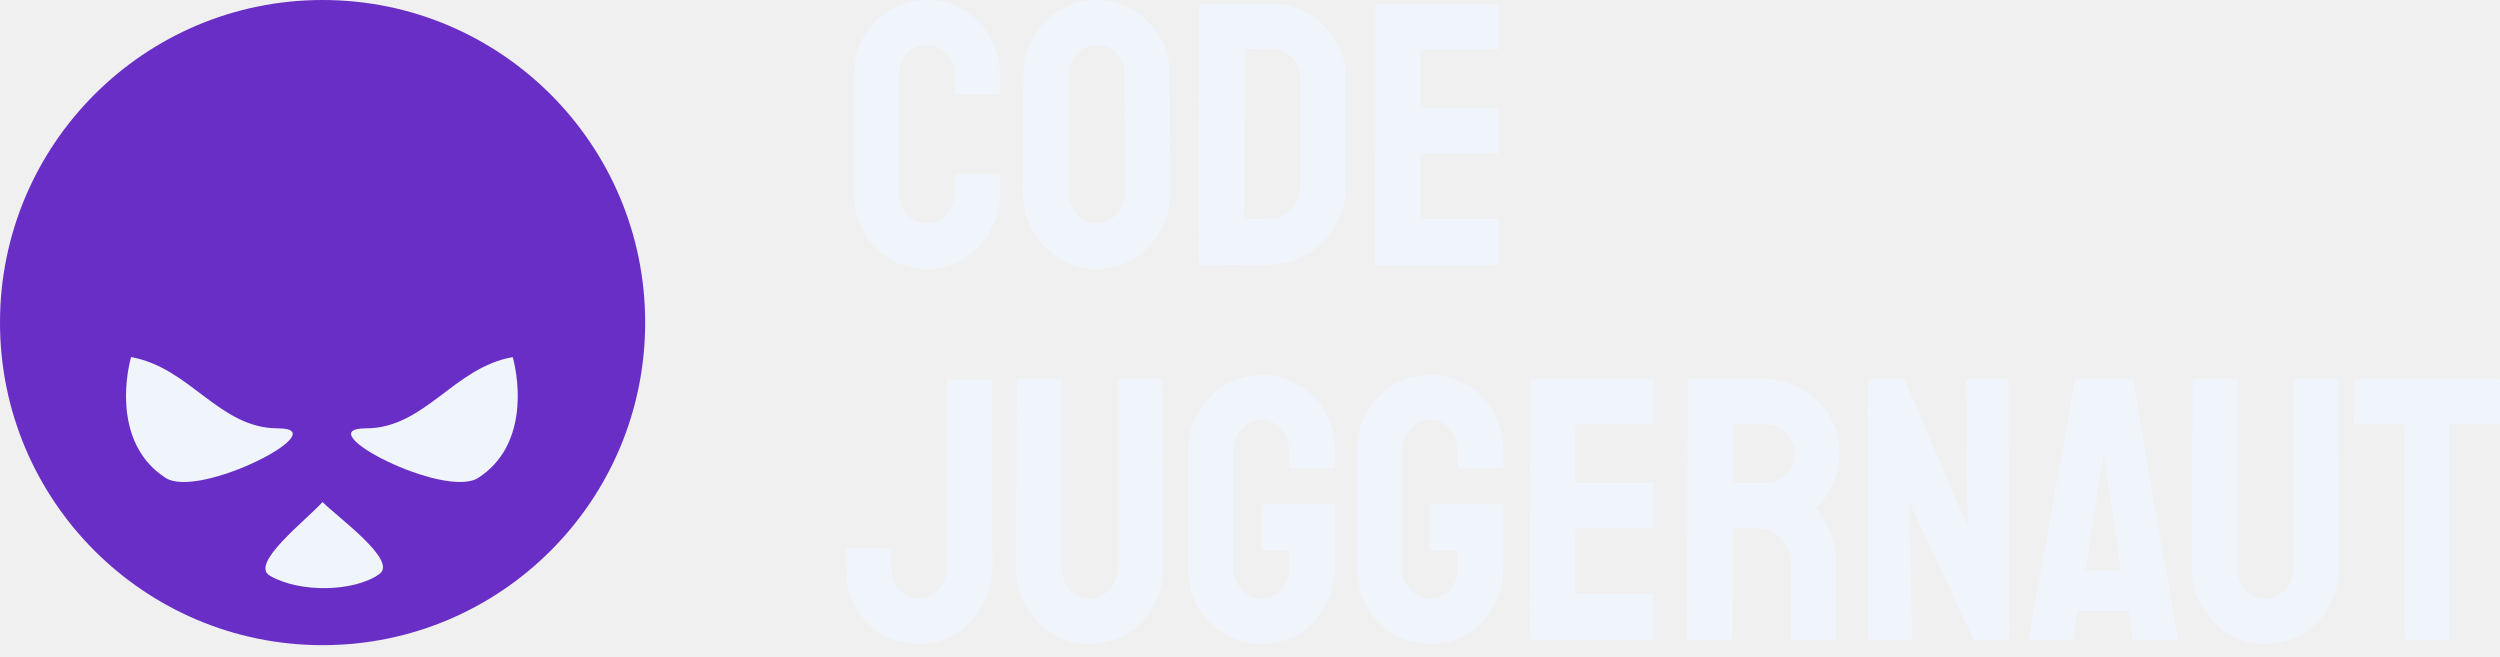
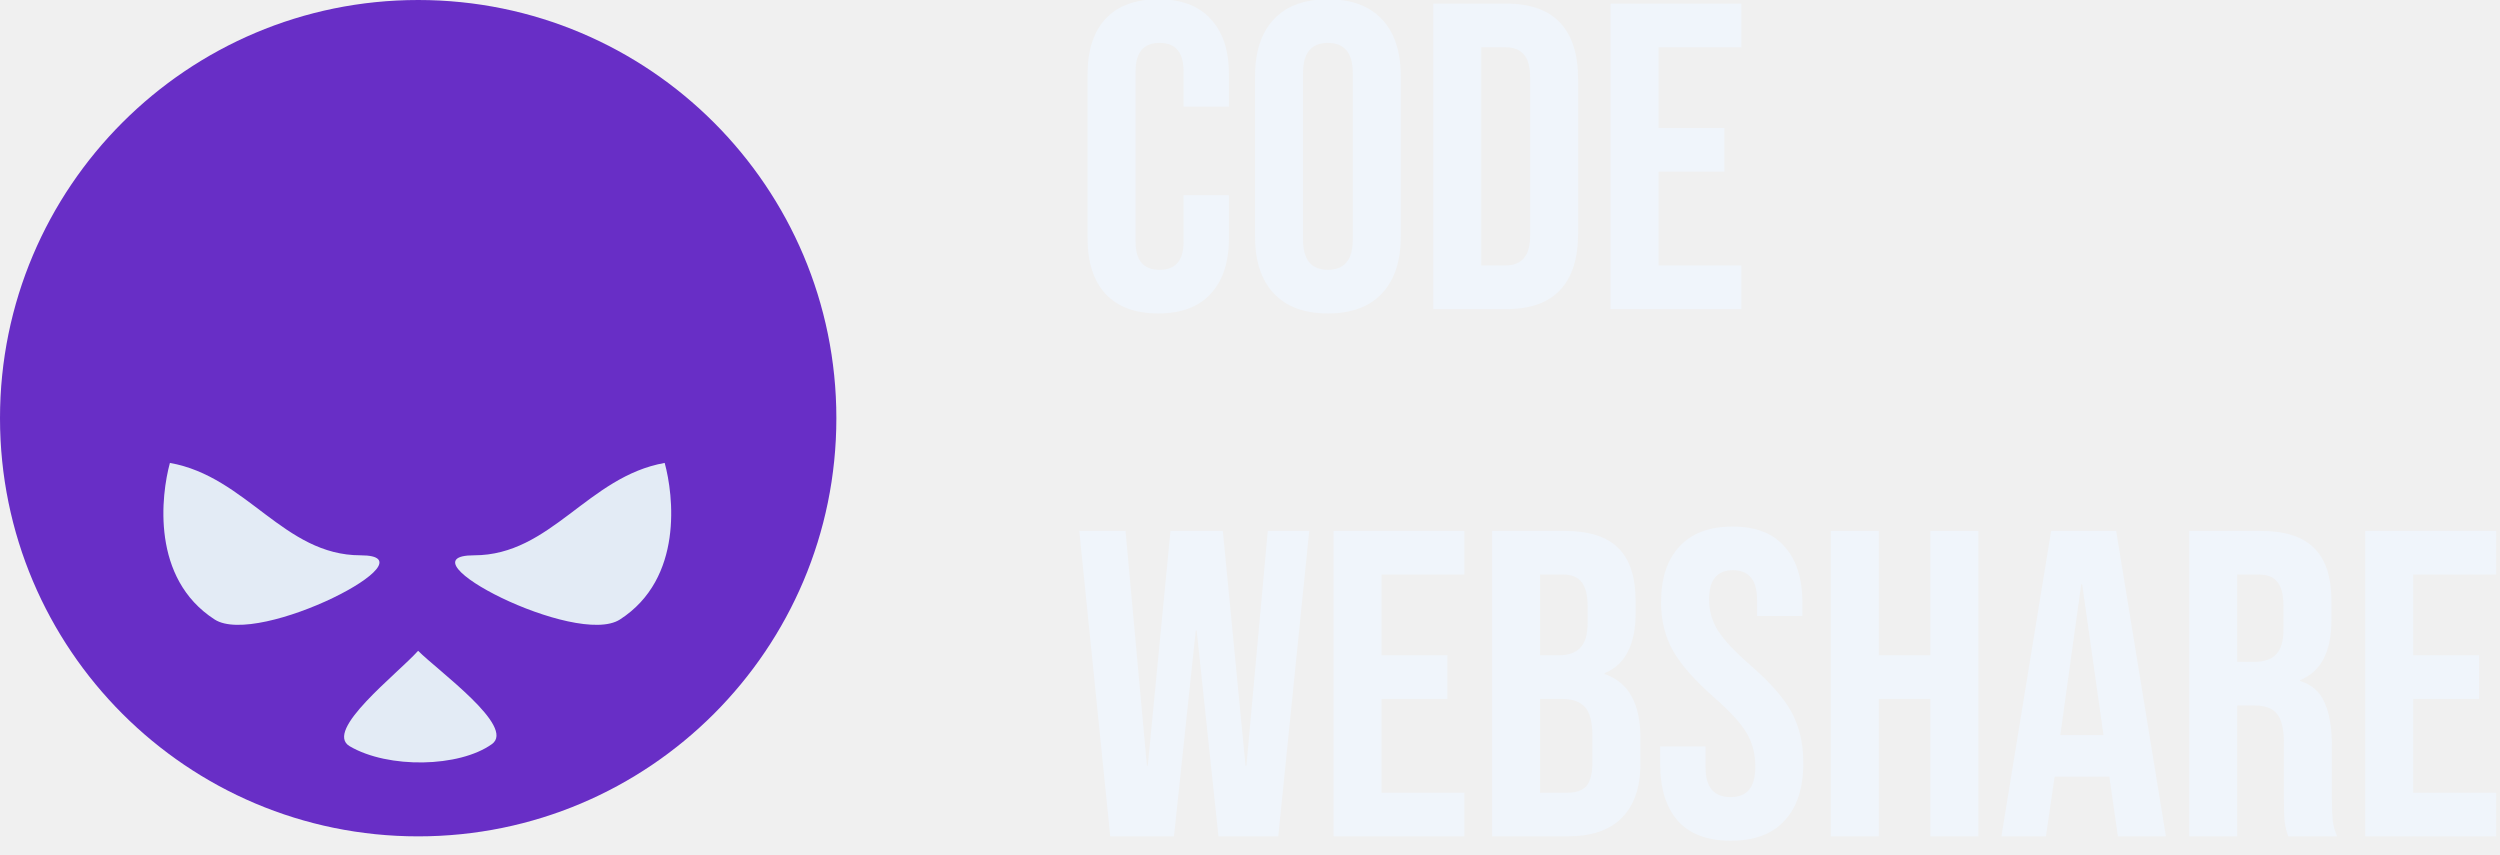
- <svg xmlns="http://www.w3.org/2000/svg" width="198" height="52" viewBox="0 0 198 52" fill="none">
-   <path d="M73.404 21.297C72.317 21.297 71.329 21.03 70.439 20.495C69.57 19.941 68.878 19.208 68.364 18.297C67.85 17.386 67.593 16.366 67.593 15.238L67.623 5.97C67.623 4.881 67.87 3.891 68.364 3C68.878 2.089 69.57 1.366 70.439 0.832C71.329 0.277 72.317 0 73.404 0C74.492 0 75.47 0.267 76.34 0.802C77.21 1.337 77.901 2.059 78.415 2.97C78.929 3.861 79.186 4.861 79.186 5.97V7.337C79.186 7.416 79.147 7.455 79.068 7.455H75.747C75.668 7.455 75.628 7.416 75.628 7.337V5.97C75.628 5.317 75.411 4.752 74.976 4.277C74.561 3.802 74.037 3.564 73.404 3.564C72.693 3.564 72.149 3.812 71.774 4.307C71.398 4.782 71.21 5.337 71.21 5.97V15.238C71.21 15.97 71.418 16.564 71.833 17.02C72.268 17.475 72.792 17.703 73.404 17.703C74.037 17.703 74.561 17.456 74.976 16.96C75.411 16.446 75.628 15.871 75.628 15.238V13.871C75.628 13.792 75.668 13.752 75.747 13.752H79.097C79.176 13.752 79.216 13.792 79.216 13.871V15.238C79.216 16.366 78.949 17.386 78.415 18.297C77.901 19.208 77.21 19.941 76.34 20.495C75.47 21.03 74.492 21.297 73.404 21.297ZM86.869 21.297C85.802 21.297 84.823 21.03 83.934 20.495C83.064 19.941 82.363 19.218 81.829 18.327C81.295 17.416 81.028 16.416 81.028 15.327L81.058 5.911C81.058 4.822 81.315 3.832 81.829 2.941C82.363 2.05 83.074 1.337 83.964 0.802C84.853 0.267 85.822 0 86.869 0C87.937 0 88.905 0.267 89.775 0.802C90.645 1.337 91.337 2.05 91.851 2.941C92.384 3.832 92.651 4.822 92.651 5.911L92.681 15.327C92.681 16.416 92.414 17.416 91.88 18.327C91.366 19.218 90.665 19.941 89.775 20.495C88.905 21.03 87.937 21.297 86.869 21.297ZM86.869 17.703C87.462 17.703 87.976 17.465 88.411 16.99C88.866 16.495 89.093 15.941 89.093 15.327L89.064 5.911C89.064 5.257 88.856 4.703 88.441 4.248C88.026 3.792 87.502 3.564 86.869 3.564C86.257 3.564 85.733 3.792 85.298 4.248C84.863 4.683 84.646 5.238 84.646 5.911V15.327C84.646 15.98 84.863 16.545 85.298 17.02C85.733 17.475 86.257 17.703 86.869 17.703ZM95.083 21C94.985 21 94.935 20.951 94.935 20.852L94.995 0.446C94.995 0.366 95.034 0.327 95.113 0.327L100.658 0.297C101.745 0.277 102.733 0.535 103.623 1.069C104.532 1.604 105.253 2.327 105.787 3.238C106.321 4.129 106.588 5.119 106.588 6.208V14.733C106.588 15.881 106.311 16.931 105.758 17.881C105.204 18.812 104.463 19.554 103.534 20.109C102.605 20.663 101.557 20.951 100.391 20.97L95.083 21ZM98.552 17.346H100.391C101.122 17.346 101.735 17.089 102.229 16.574C102.743 16.059 103 15.445 103 14.733V6.178C103 5.545 102.763 5 102.288 4.545C101.834 4.069 101.29 3.842 100.658 3.861L98.582 3.891L98.552 17.346ZM109.039 21C108.96 21 108.921 20.951 108.921 20.852L108.95 0.446C108.95 0.366 108.99 0.327 109.069 0.327H118.587C118.666 0.327 118.705 0.376 118.705 0.475V3.802C118.705 3.881 118.666 3.921 118.587 3.921H112.509V8.554H118.587C118.666 8.554 118.705 8.594 118.705 8.673L118.735 12.03C118.735 12.109 118.695 12.149 118.616 12.149H112.509V17.346H118.616C118.695 17.346 118.735 17.396 118.735 17.495V20.881C118.735 20.96 118.695 21 118.616 21H109.039ZM72.811 51C71.705 51 70.706 50.742 69.817 50.228C68.947 49.693 68.255 48.97 67.741 48.059C67.247 47.129 67 46.089 67 44.941V43.574C67 43.495 67.04 43.455 67.119 43.455H70.469C70.548 43.455 70.588 43.505 70.588 43.604V44.941C70.588 45.673 70.795 46.267 71.21 46.723C71.625 47.178 72.159 47.406 72.811 47.406C73.404 47.406 73.918 47.158 74.353 46.663C74.788 46.168 75.006 45.594 75.006 44.941V30.178C75.006 30.099 75.045 30.059 75.124 30.059H78.445C78.524 30.059 78.564 30.109 78.564 30.208L78.593 44.941C78.593 46.03 78.326 47.04 77.793 47.97C77.279 48.881 76.587 49.614 75.717 50.168C74.847 50.723 73.879 51 72.811 51ZM86.29 51C85.242 51 84.273 50.733 83.384 50.198C82.494 49.644 81.783 48.911 81.249 48C80.735 47.089 80.478 46.089 80.478 45L80.537 30.148C80.537 30.069 80.577 30.03 80.656 30.03H83.977C84.056 30.03 84.096 30.069 84.096 30.148V45C84.096 45.673 84.303 46.248 84.718 46.723C85.153 47.178 85.677 47.406 86.29 47.406C86.922 47.406 87.446 47.178 87.861 46.723C88.296 46.248 88.513 45.673 88.513 45V30.148C88.513 30.069 88.553 30.03 88.632 30.03H91.953C92.032 30.03 92.071 30.069 92.071 30.148L92.131 45C92.131 46.109 91.864 47.119 91.33 48.03C90.816 48.941 90.115 49.663 89.225 50.198C88.355 50.733 87.377 51 86.29 51ZM99.898 51C98.831 51 97.862 50.733 96.992 50.198C96.123 49.663 95.421 48.95 94.887 48.059C94.373 47.148 94.116 46.139 94.116 45.03V35.614C94.116 34.545 94.373 33.564 94.887 32.673C95.421 31.762 96.123 31.04 96.992 30.505C97.882 29.97 98.85 29.703 99.898 29.703C100.985 29.703 101.964 29.97 102.833 30.505C103.723 31.02 104.425 31.723 104.938 32.614C105.452 33.505 105.709 34.505 105.709 35.614V36.98C105.709 37.059 105.66 37.099 105.561 37.099H102.24C102.161 37.099 102.122 37.059 102.122 36.98V35.852C102.122 35.099 101.904 34.475 101.469 33.98C101.054 33.485 100.53 33.238 99.898 33.238C99.325 33.238 98.811 33.475 98.356 33.95C97.921 34.426 97.704 34.98 97.704 35.614V45.03C97.704 45.683 97.921 46.248 98.356 46.723C98.791 47.178 99.305 47.406 99.898 47.406C100.53 47.406 101.054 47.178 101.469 46.723C101.904 46.267 102.122 45.703 102.122 45.03V43.574H100.046C99.947 43.574 99.898 43.525 99.898 43.426V40.099C99.898 40 99.947 39.95 100.046 39.95H105.591C105.67 39.95 105.709 40 105.709 40.099V45.03C105.709 46.139 105.443 47.148 104.909 48.059C104.395 48.95 103.703 49.663 102.833 50.198C101.964 50.733 100.985 51 99.898 51ZM113.247 51C112.179 51 111.21 50.733 110.341 50.198C109.471 49.663 108.769 48.95 108.235 48.059C107.722 47.148 107.465 46.139 107.465 45.03V35.614C107.465 34.545 107.722 33.564 108.235 32.673C108.769 31.762 109.471 31.04 110.341 30.505C111.23 29.97 112.199 29.703 113.247 29.703C114.333 29.703 115.312 29.97 116.181 30.505C117.071 31.02 117.773 31.723 118.287 32.614C118.801 33.505 119.057 34.505 119.057 35.614V36.98C119.057 37.059 119.009 37.099 118.909 37.099H115.588C115.51 37.099 115.47 37.059 115.47 36.98V35.852C115.47 35.099 115.253 34.475 114.818 33.98C114.402 33.485 113.879 33.238 113.247 33.238C112.673 33.238 112.159 33.475 111.705 33.95C111.27 34.426 111.052 34.98 111.052 35.614V45.03C111.052 45.683 111.27 46.248 111.705 46.723C112.139 47.178 112.654 47.406 113.247 47.406C113.879 47.406 114.402 47.178 114.818 46.723C115.253 46.267 115.47 45.703 115.47 45.03V43.574H113.395C113.295 43.574 113.247 43.525 113.247 43.426V40.099C113.247 40 113.295 39.95 113.395 39.95H118.939C119.018 39.95 119.057 40 119.057 40.099V45.03C119.057 46.139 118.791 47.148 118.257 48.059C117.743 48.95 117.051 49.663 116.181 50.198C115.312 50.733 114.333 51 113.247 51ZM121.287 50.703C121.208 50.703 121.169 50.653 121.169 50.554L121.199 30.148C121.199 30.069 121.238 30.03 121.317 30.03H130.835C130.914 30.03 130.953 30.079 130.953 30.178V33.505C130.953 33.584 130.914 33.624 130.835 33.624H124.757V38.257H130.835C130.914 38.257 130.953 38.297 130.953 38.376L130.983 41.733C130.983 41.812 130.943 41.852 130.864 41.852H124.757V47.05H130.864C130.943 47.05 130.983 47.099 130.983 47.198V50.584C130.983 50.663 130.943 50.703 130.864 50.703H121.287ZM133.738 50.703C133.659 50.703 133.62 50.653 133.62 50.554L133.679 30.148C133.679 30.069 133.718 30.03 133.798 30.03H139.787C140.854 30.03 141.832 30.297 142.722 30.832C143.631 31.346 144.353 32.05 144.887 32.941C145.421 33.812 145.687 34.802 145.687 35.911C145.687 36.644 145.578 37.307 145.362 37.901C145.144 38.475 144.887 38.97 144.59 39.386C144.294 39.782 144.027 40.079 143.79 40.277C144.857 41.465 145.39 42.861 145.39 44.465L145.421 50.554C145.421 50.653 145.371 50.703 145.272 50.703H141.922C141.843 50.703 141.803 50.673 141.803 50.614V44.465C141.803 43.752 141.546 43.139 141.032 42.624C140.538 42.089 139.925 41.822 139.194 41.822H137.237L137.208 50.554C137.208 50.653 137.167 50.703 137.088 50.703H133.738ZM137.237 38.257H139.787C140.4 38.257 140.943 38.03 141.418 37.574C141.891 37.119 142.129 36.564 142.129 35.911C142.129 35.277 141.891 34.733 141.418 34.277C140.963 33.822 140.419 33.594 139.787 33.594H137.237V38.257ZM148.19 50.703C148.032 50.703 147.954 50.634 147.954 50.495L147.923 30.267C147.923 30.109 148.002 30.03 148.161 30.03H150.829L155.84 41.733L155.692 30.267C155.692 30.109 155.781 30.03 155.959 30.03H158.894C159.012 30.03 159.072 30.109 159.072 30.267L159.101 50.525C159.101 50.644 159.053 50.703 158.953 50.703H156.344L151.215 39.772L151.422 50.465C151.422 50.624 151.333 50.703 151.155 50.703H148.19ZM160.67 50.554L164.346 30.148C164.365 30.069 164.415 30.03 164.494 30.03H168.793C168.872 30.03 168.922 30.069 168.942 30.148L172.47 50.554C172.489 50.653 172.45 50.703 172.351 50.703H169.06C168.981 50.703 168.931 50.653 168.911 50.554L168.586 48.386H164.553L164.228 50.554C164.208 50.653 164.158 50.703 164.079 50.703H160.788C160.709 50.703 160.67 50.653 160.67 50.554ZM165.146 45.208H167.993L166.777 36.861L166.6 35.762L166.48 36.861L165.146 45.208ZM179.41 51C178.362 51 177.394 50.733 176.505 50.198C175.615 49.644 174.903 48.911 174.369 48C173.856 47.089 173.599 46.089 173.599 45L173.658 30.148C173.658 30.069 173.697 30.03 173.776 30.03H177.098C177.176 30.03 177.216 30.069 177.216 30.148V45C177.216 45.673 177.423 46.248 177.839 46.723C178.273 47.178 178.797 47.406 179.41 47.406C180.043 47.406 180.567 47.178 180.981 46.723C181.417 46.248 181.633 45.673 181.633 45V30.148C181.633 30.069 181.674 30.03 181.753 30.03H185.073C185.152 30.03 185.191 30.069 185.191 30.148L185.252 45C185.252 46.109 184.984 47.119 184.45 48.03C183.937 48.941 183.235 49.663 182.346 50.198C181.476 50.733 180.497 51 179.41 51ZM190.557 50.703C190.479 50.703 190.439 50.653 190.439 50.554V33.624H186.585C186.485 33.624 186.436 33.574 186.436 33.475L186.465 30.148C186.465 30.069 186.505 30.03 186.585 30.03H197.852C197.95 30.03 198 30.069 198 30.148V33.475C198 33.574 197.959 33.624 197.881 33.624H193.997L194.026 50.554C194.026 50.653 193.987 50.703 193.908 50.703H190.557Z" fill="#F0F5FC" />
-   <path d="M25.548 51.097C39.658 51.097 51.097 39.658 51.097 25.548C51.097 11.438 39.658 0 25.548 0C11.438 0 0 11.438 0 25.548C0 39.658 11.438 51.097 25.548 51.097Z" fill="#682EC6" />
-   <path d="M21.366 45.591C19.751 44.644 24.274 41.179 25.544 39.76C26.762 40.985 31.527 44.404 30.053 45.46C28.063 46.886 23.726 46.974 21.366 45.591Z" fill="#F0F5FC" />
-   <path d="M22.026 33.926C17.332 33.926 15.074 29.113 10.38 28.282C9.846 30.242 9.217 35.336 13.114 37.847C15.787 39.57 26.72 33.926 22.026 33.926Z" fill="#F0F5FC" />
-   <path d="M28.963 33.926C33.657 33.926 35.914 29.113 40.608 28.282C41.143 30.242 41.772 35.336 37.875 37.847C35.201 39.57 24.269 33.926 28.963 33.926Z" fill="#F0F5FC" />
+ <svg xmlns="http://www.w3.org/2000/svg" width="275" height="94" viewBox="0 0 275 94" fill="none">
+   <g clip-path="url(#clip0_1344_5)">
+     <path d="M46 92C71.405 92 92 71.405 92 46C92 20.595 71.405 0 46 0C20.595 0 0 20.595 0 46C0 71.405 20.595 92 46 92Z" fill="#682EC6" />
+     <path d="M38.47 82.087C35.562 80.382 43.705 74.142 45.993 71.588C48.184 73.793 56.765 79.95 54.11 81.851C50.528 84.418 42.718 84.578 38.47 82.087Z" fill="#E3EBF5" />
+     <path d="M39.658 61.084C31.206 61.084 27.141 52.419 18.69 50.921C17.727 54.451 16.595 63.623 23.611 68.144C28.425 71.247 48.109 61.084 39.658 61.084Z" fill="#E3EBF5" />
+     <path d="M52.148 61.084C60.599 61.084 64.665 52.419 73.116 50.921C74.079 54.451 75.211 63.623 68.195 68.144C63.381 71.247 43.697 61.084 52.148 61.084Z" fill="#E3EBF5" />
+     <path d="M127.408 34.48C124.88 34.48 122.944 33.76 121.6 32.32C120.288 30.88 119.632 28.848 119.632 26.224V8.176C119.632 5.552 120.288 3.52 121.6 2.08C122.944 0.64 124.88 -0.08 127.408 -0.08C129.936 -0.08 131.856 0.64 133.168 2.08C134.512 3.52 135.184 5.552 135.184 8.176V11.728H130.192V7.84C130.192 5.76 129.312 4.72 127.552 4.72C125.792 4.72 124.912 5.76 124.912 7.84V26.608C124.912 28.656 125.792 29.68 127.552 29.68C129.312 29.68 130.192 28.656 130.192 26.608V21.472H135.184V26.224C135.184 28.848 134.512 30.88 133.168 32.32C131.856 33.76 129.936 34.48 127.408 34.48ZM146.069 34.48C143.477 34.48 141.493 33.744 140.117 32.272C138.741 30.8 138.053 28.72 138.053 26.032V8.368C138.053 5.68 138.741 3.6 140.117 2.128C141.493 0.656 143.477 -0.08 146.069 -0.08C148.661 -0.08 150.645 0.656 152.021 2.128C153.397 3.6 154.085 5.68 154.085 8.368V26.032C154.085 28.72 153.397 30.8 152.021 32.272C150.645 33.744 148.661 34.48 146.069 34.48ZM146.069 29.68C147.893 29.68 148.805 28.576 148.805 26.368V8.032C148.805 5.824 147.893 4.72 146.069 4.72C144.245 4.72 143.333 5.824 143.333 8.032V26.368C143.333 28.576 144.245 29.68 146.069 29.68ZM157.656 0.4H165.72C168.344 0.4 170.312 1.104 171.624 2.512C172.936 3.92 173.592 5.984 173.592 8.704V25.696C173.592 28.416 172.936 30.48 171.624 31.888C170.312 33.296 168.344 34 165.72 34H157.656V0.4ZM165.624 29.2C166.488 29.2 167.144 28.944 167.592 28.432C168.072 27.92 168.312 27.088 168.312 25.936V8.464C168.312 7.312 168.072 6.48 167.592 5.968C167.144 5.456 166.488 5.2 165.624 5.2H162.936V29.2H165.624ZM177.156 0.4H191.556V5.2H182.436V14.08H189.684V18.88H182.436V29.2H191.556V34H177.156V0.4ZM118.72 58.4H123.808L126.16 84.224H126.256L128.752 58.4H134.512L137.008 84.224H137.104L139.456 58.4H144.016L140.608 92H134.032L131.632 69.344H131.536L129.136 92H122.128L118.72 58.4ZM146.687 58.4H161.087V63.2H151.967V72.08H159.215V76.88H151.967V87.2H161.087V92H146.687V58.4ZM164.124 58.4H172.092C174.812 58.4 176.796 59.04 178.044 60.32C179.292 61.568 179.916 63.504 179.916 66.128V67.472C179.916 69.2 179.628 70.608 179.052 71.696C178.508 72.784 177.66 73.568 176.508 74.048V74.144C179.132 75.04 180.444 77.376 180.444 81.152V84.032C180.444 86.624 179.756 88.608 178.38 89.984C177.036 91.328 175.052 92 172.428 92H164.124V58.4ZM171.468 72.08C172.524 72.08 173.308 71.808 173.82 71.264C174.364 70.72 174.636 69.808 174.636 68.528V66.656C174.636 65.44 174.412 64.56 173.964 64.016C173.548 63.472 172.876 63.2 171.948 63.2H169.404V72.08H171.468ZM172.428 87.2C173.356 87.2 174.044 86.96 174.492 86.48C174.94 85.968 175.164 85.104 175.164 83.888V80.96C175.164 79.424 174.892 78.368 174.348 77.792C173.836 77.184 172.972 76.88 171.756 76.88H169.404V87.2H172.428ZM190.395 92.48C187.835 92.48 185.899 91.76 184.587 90.32C183.275 88.848 182.619 86.752 182.619 84.032V82.112H187.611V84.416C187.611 86.592 188.523 87.68 190.347 87.68C191.243 87.68 191.915 87.424 192.363 86.912C192.843 86.368 193.083 85.504 193.083 84.32C193.083 82.912 192.763 81.68 192.123 80.624C191.483 79.536 190.299 78.24 188.571 76.736C186.395 74.816 184.875 73.088 184.011 71.552C183.147 69.984 182.715 68.224 182.715 66.272C182.715 63.616 183.387 61.568 184.73 60.128C186.075 58.656 188.027 57.92 190.587 57.92C193.115 57.92 195.019 58.656 196.299 60.128C197.611 61.568 198.267 63.648 198.267 66.368V67.76H193.275V66.032C193.275 64.88 193.051 64.048 192.603 63.536C192.155 62.992 191.499 62.72 190.635 62.72C188.875 62.72 187.995 63.792 187.995 65.936C187.995 67.152 188.315 68.288 188.955 69.344C189.627 70.4 190.827 71.68 192.555 73.184C194.763 75.104 196.283 76.848 197.115 78.416C197.947 79.984 198.363 81.824 198.363 83.936C198.363 86.688 197.675 88.8 196.299 90.272C194.955 91.744 192.987 92.48 190.395 92.48ZM201.39 58.4H206.67V72.08H212.334V58.4H217.614V92H212.334V76.88H206.67V92H201.39V58.4ZM225.626 58.4H232.778L238.25 92H232.97L232.01 85.328V85.424H226.01L225.05 92H220.154L225.626 58.4ZM231.386 80.864L229.034 64.256H228.938L226.634 80.864H231.386ZM240.812 58.4H248.636C251.356 58.4 253.34 59.04 254.588 60.32C255.836 61.568 256.46 63.504 256.46 66.128V68.192C256.46 71.68 255.308 73.888 253.004 74.816V74.912C254.284 75.296 255.18 76.08 255.692 77.264C256.236 78.448 256.508 80.032 256.508 82.016V87.92C256.508 88.88 256.54 89.664 256.604 90.272C256.668 90.848 256.828 91.424 257.084 92H251.708C251.516 91.456 251.388 90.944 251.324 90.464C251.26 89.984 251.228 89.12 251.228 87.872V81.728C251.228 80.192 250.972 79.12 250.46 78.512C249.98 77.904 249.132 77.6 247.916 77.6H246.092V92H240.812V58.4ZM248.012 72.8C249.068 72.8 249.852 72.528 250.364 71.984C250.908 71.44 251.18 70.528 251.18 69.248V66.656C251.18 65.44 250.956 64.56 250.508 64.016C250.092 63.472 249.42 63.2 248.492 63.2H246.092V72.8H248.012ZM260.171 58.4H274.571V63.2H265.451V72.08H272.699V76.88H265.451V87.2H274.571V92H260.171V58.4Z" fill="#F0F5FB" />
+   </g>
+   <defs>
+     <clipPath id="clip0_1344_5">
+       <rect width="275" height="94" fill="white" />
+     </clipPath>
+   </defs>
</svg>
